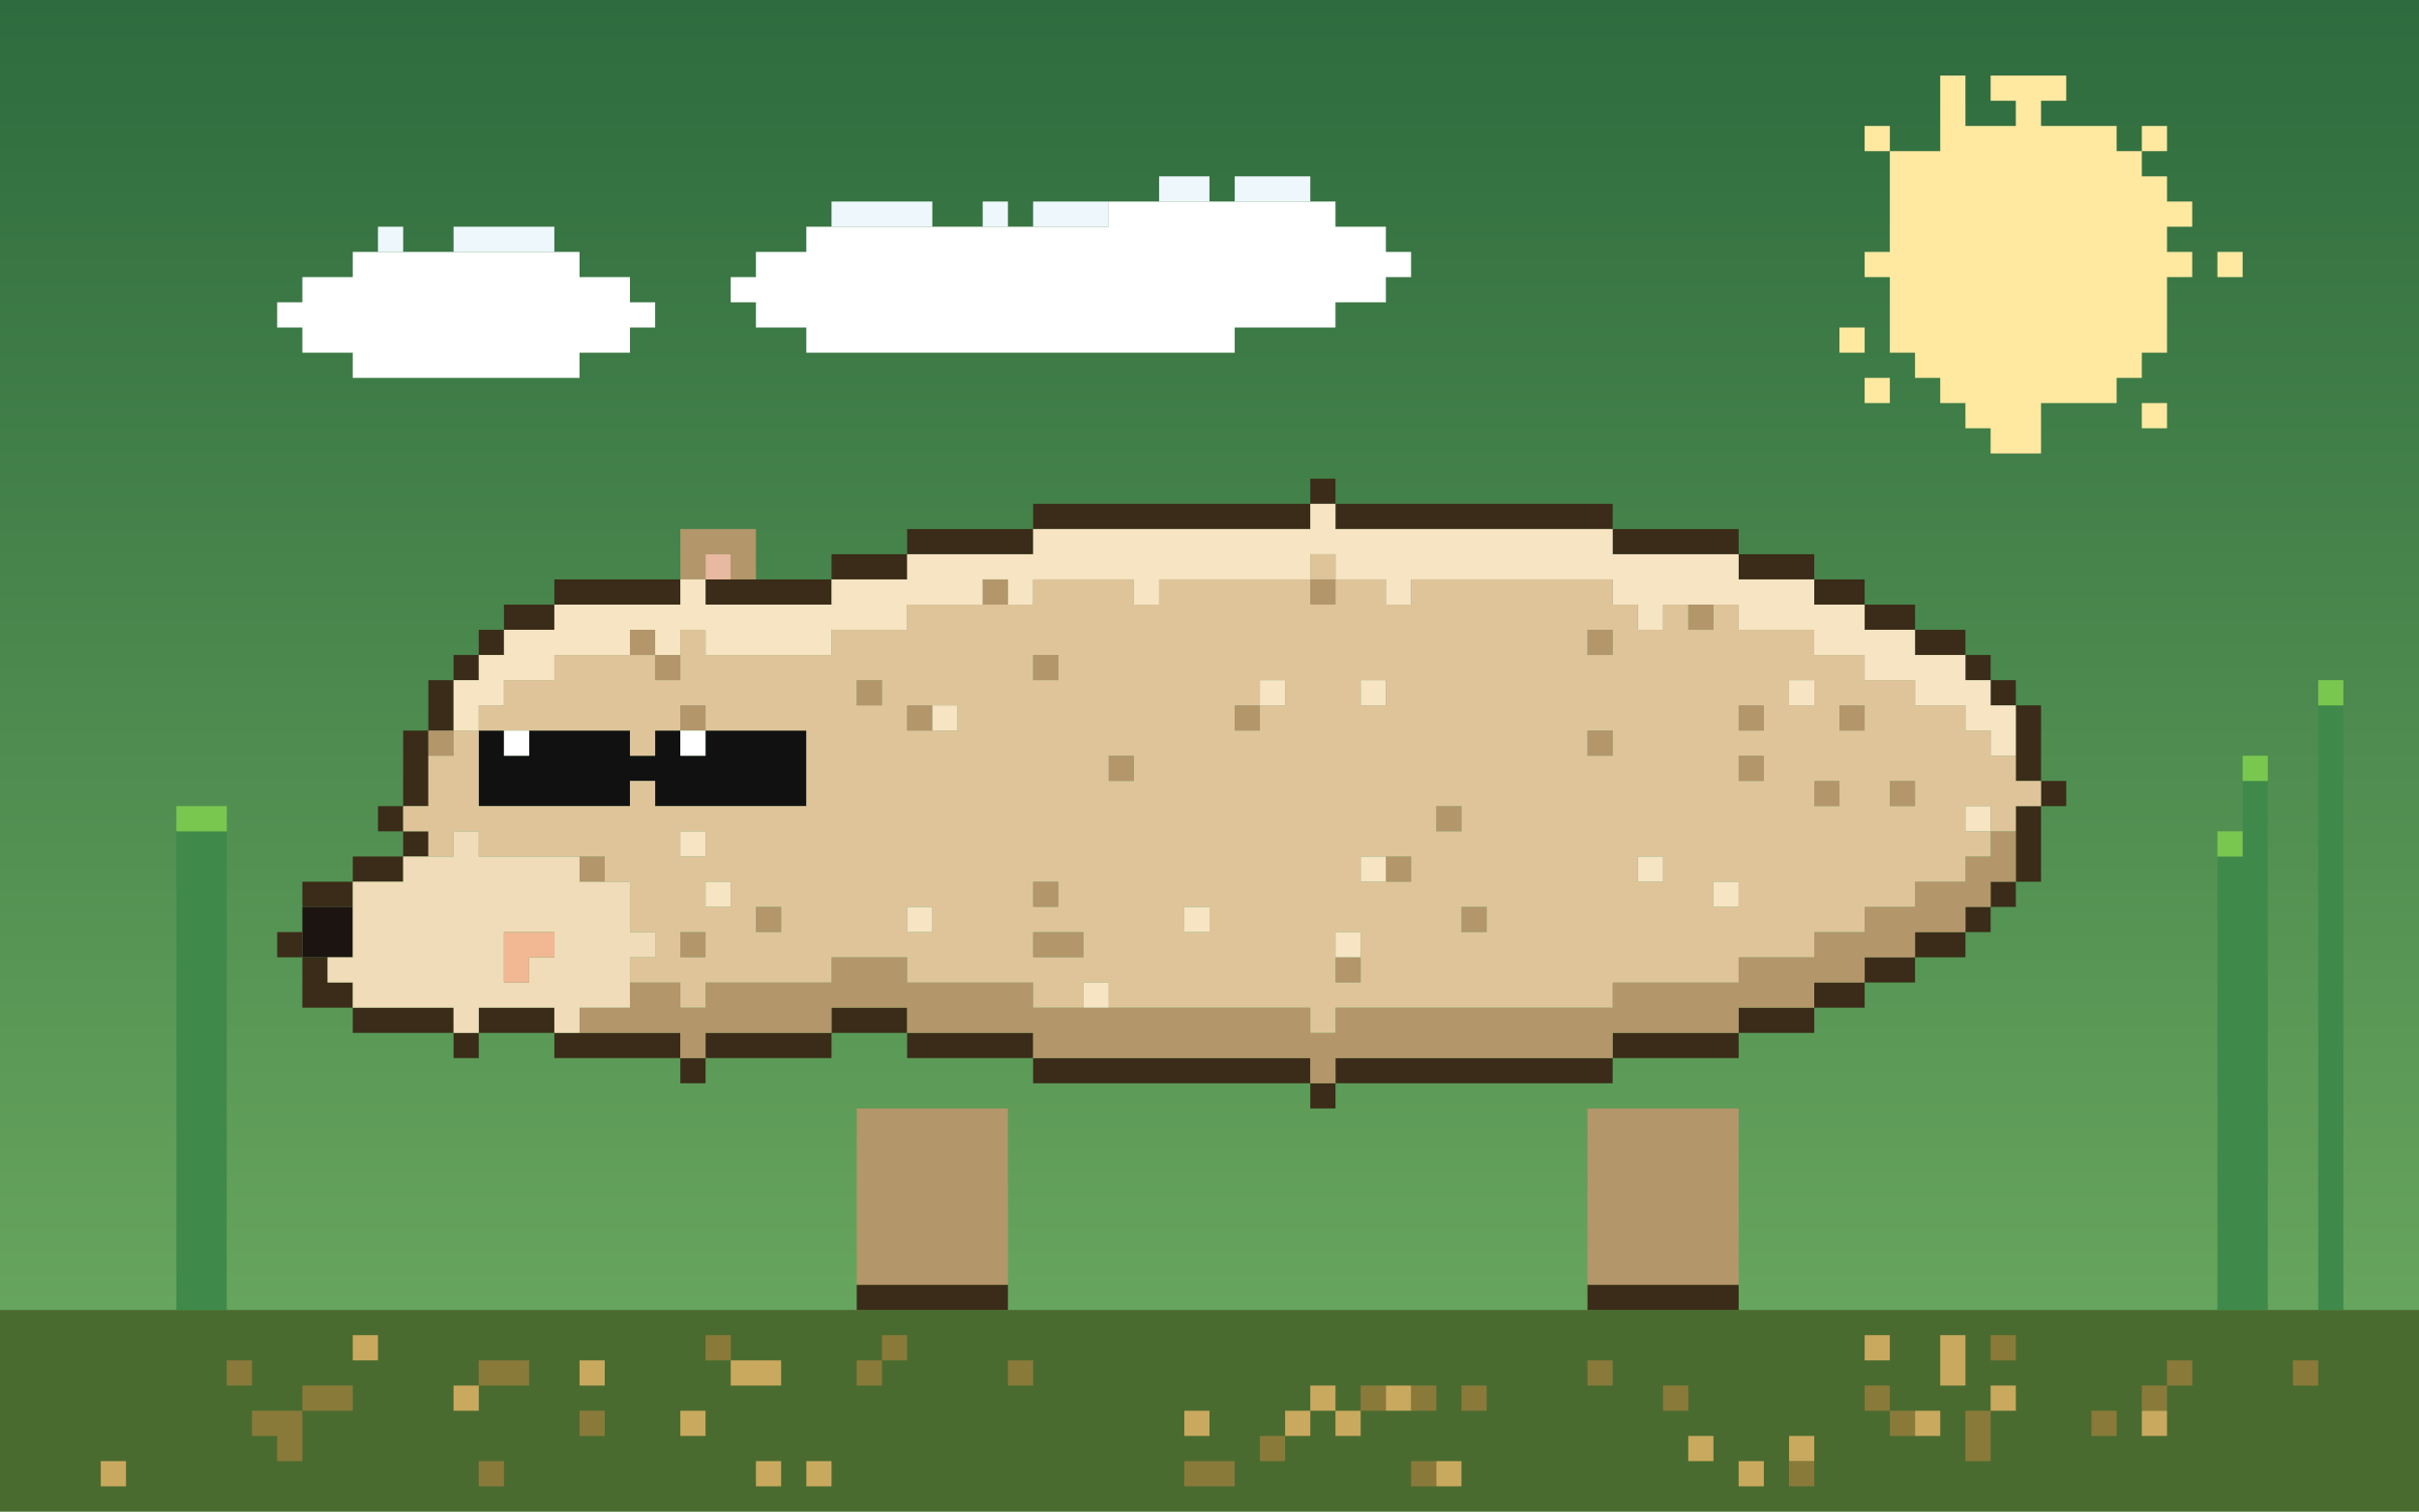
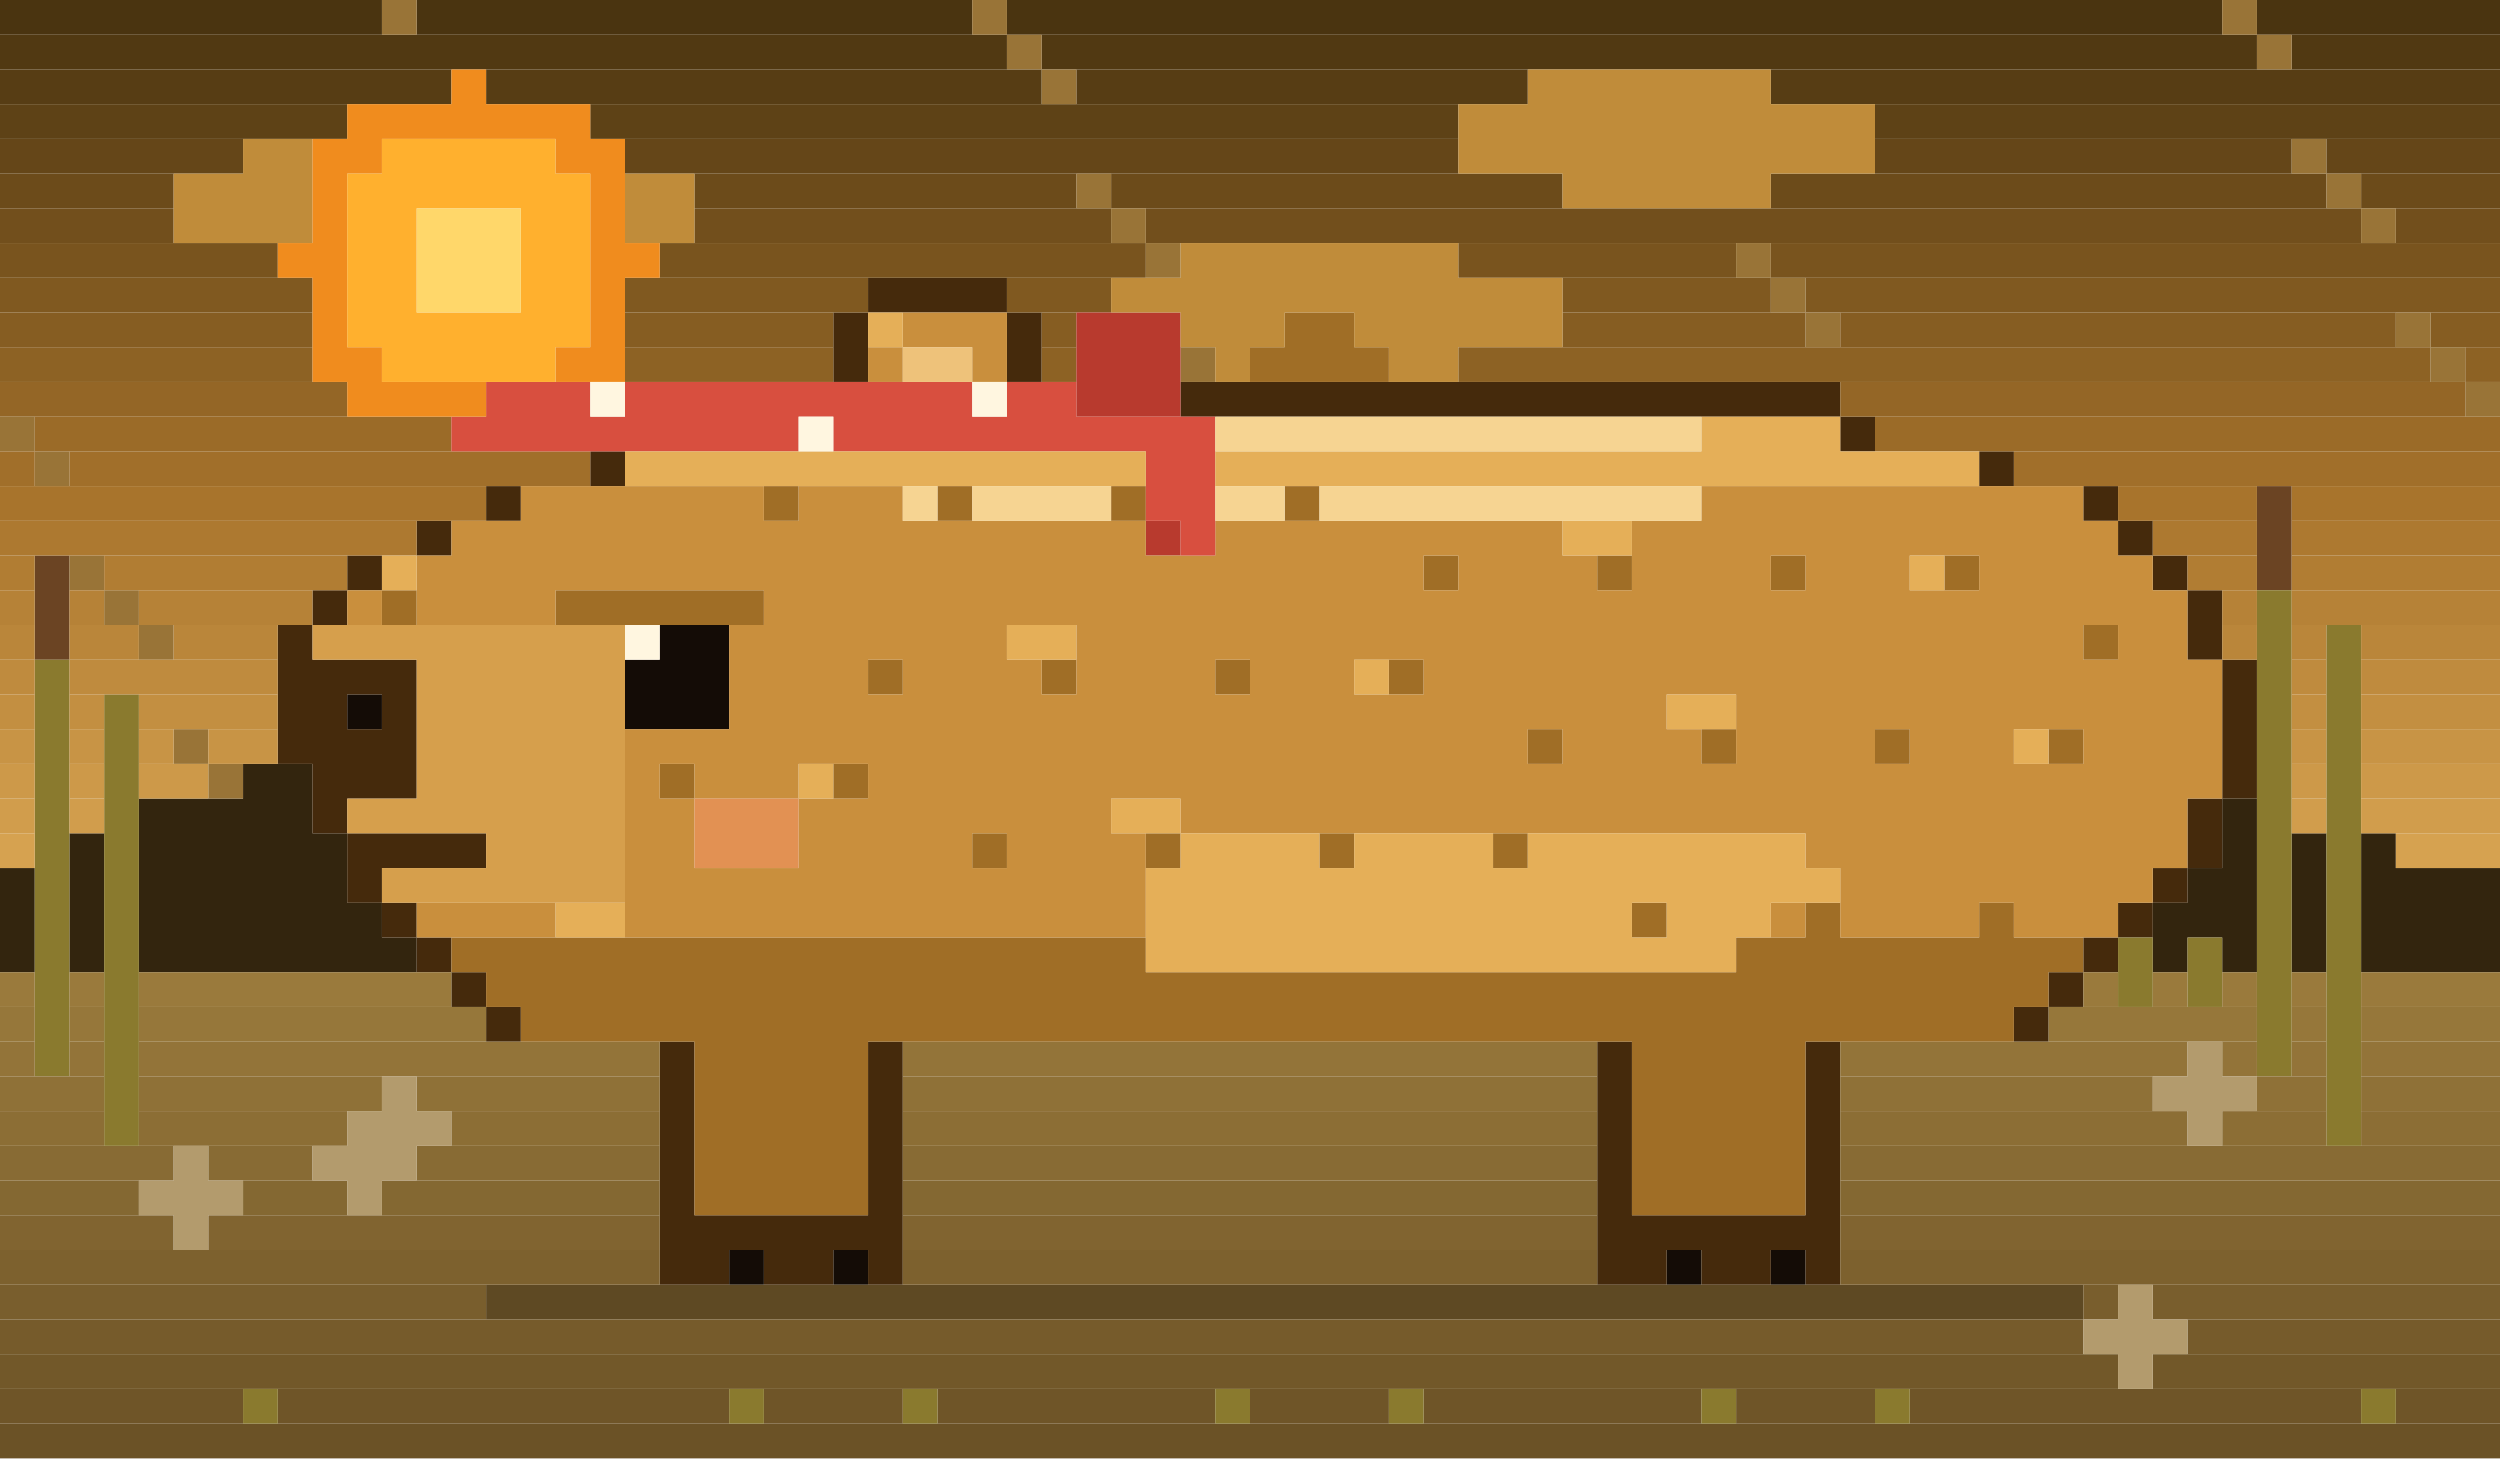
- <svg xmlns="http://www.w3.org/2000/svg" viewBox="0 0 480 300">
-   <defs>
-     <linearGradient id="g" x1="0" y1="0" x2="0" y2="1">
-       <stop offset="0" stop-color="#2e6b3e" />
-       <stop offset="1" stop-color="#6fae62" />
-     </linearGradient>
-   </defs>
-   <rect width="480" height="300" fill="url(#g)" />
-   <rect y="260" width="480" height="40" fill="#4a6b2f" />
-   <path fill="#111111" d="M95 145h5v5H95zM105 145h20v5H105zM130 145h5v5H130zM140 145h20v5H140zM95 150h65v5H95zM95 155h30v5H95zM130 155h30v5H130z" />
-   <path fill="#1c1410" d="M60 180h10v5H60zM60 185h10v5H60z" />
-   <path fill="#3a2c18" d="M260 95h5v5H260zM205 100h55v5H205zM265 100h55v5H265zM180 105h25v5H180zM320 105h25v5H320zM165 110h15v5H165zM345 110h15v5H345zM110 115h25v5H110zM140 115h25v5H140zM360 115h10v5H360zM100 120h10v5H100zM370 120h10v5H370zM95 125h5v5H95zM380 125h10v5H380zM90 130h5v5H90zM390 130h5v5H390zM85 135h5v5H85zM395 135h5v5H395zM85 140h5v5H85zM400 140h5v5H400zM80 145h5v5H80zM400 145h5v5H400zM80 150h5v5H80zM400 150h5v5H400zM80 155h5v5H80zM405 155h5v5H405zM75 160h5v5H75zM400 160h5v5H400zM80 165h5v5H80zM400 165h5v5H400zM70 170h10v5H70zM400 170h5v5H400zM60 175h10v5H60zM395 175h5v5H395zM390 180h5v5H390zM55 185h5v5H55zM380 185h10v5H380zM60 190h5v5H60zM370 190h10v5H370zM60 195h10v5H60zM360 195h10v5H360zM70 200h20v5H70zM95 200h15v5H95zM165 200h15v5H165zM345 200h15v5H345zM90 205h5v5H90zM110 205h25v5H110zM140 205h25v5H140zM180 205h25v5H180zM320 205h25v5H320zM135 210h5v5H135zM205 210h55v5H205zM265 210h55v5H265zM260 215h5v5H260zM170 255h30v5H170zM315 255h30v5H315z" />
-   <path fill="#3f8a4a" d="M460 140h5v5H460zM460 145h5v5H460zM460 150h5v5H460zM445 155h5v5H445zM460 155h5v5H460zM445 160h5v5H445zM460 160h5v5H460zM35 165h10v5H35zM445 165h5v5H445zM460 165h5v5H460zM35 170h10v5H35zM440 170h10v5H440zM460 170h5v5H460zM35 175h10v5H35zM440 175h10v5H440zM460 175h5v5H460zM35 180h10v5H35zM440 180h10v5H440zM460 180h5v5H460zM35 185h10v5H35zM440 185h10v5H440zM460 185h5v5H460zM35 190h10v5H35zM440 190h10v5H440zM460 190h5v5H460zM35 195h10v5H35zM440 195h10v5H440zM460 195h5v5H460zM35 200h10v5H35zM440 200h10v5H440zM460 200h5v5H460zM35 205h10v5H35zM440 205h10v5H440zM460 205h5v5H460zM35 210h10v5H35zM440 210h10v5H440zM460 210h5v5H460zM35 215h10v5H35zM440 215h10v5H440zM460 215h5v5H460zM35 220h10v5H35zM440 220h10v5H440zM460 220h5v5H460zM35 225h10v5H35zM440 225h10v5H440zM460 225h5v5H460zM35 230h10v5H35zM440 230h10v5H440zM460 230h5v5H460zM35 235h10v5H35zM440 235h10v5H440zM460 235h5v5H460zM35 240h10v5H35zM440 240h10v5H440zM460 240h5v5H460zM35 245h10v5H35zM440 245h10v5H440zM460 245h5v5H460zM35 250h10v5H35zM440 250h10v5H440zM460 250h5v5H460zM35 255h10v5H35zM440 255h10v5H440zM460 255h5v5H460z" />
-   <path fill="#7ac74f" d="M460 135h5v5H460zM445 150h5v5H445zM35 160h10v5H35zM440 165h5v5H440z" />
-   <path fill="#8a7a3a" d="M140 265h5v5H140zM175 265h5v5H175zM395 265h5v5H395zM45 270h5v5H45zM95 270h10v5H95zM170 270h5v5H170zM200 270h5v5H200zM315 270h5v5H315zM430 270h5v5H430zM455 270h5v5H455zM60 275h10v5H60zM270 275h5v5H270zM280 275h5v5H280zM290 275h5v5H290zM330 275h5v5H330zM370 275h5v5H370zM425 275h5v5H425zM50 280h10v5H50zM115 280h5v5H115zM375 280h5v5H375zM390 280h5v5H390zM415 280h5v5H415zM55 285h5v5H55zM250 285h5v5H250zM390 285h5v5H390zM95 290h5v5H95zM235 290h10v5H235zM280 290h5v5H280zM355 290h5v5H355z" />
-   <path fill="#b3966a" d="M135 105h15v5H135zM135 110h5v5H135zM145 110h5v5H145zM195 115h5v5H195zM260 115h5v5H260zM335 120h5v5H335zM125 125h5v5H125zM315 125h5v5H315zM130 130h5v5H130zM205 130h5v5H205zM170 135h5v5H170zM135 140h5v5H135zM180 140h5v5H180zM245 140h5v5H245zM345 140h5v5H345zM365 140h5v5H365zM85 145h5v5H85zM315 145h5v5H315zM220 150h5v5H220zM345 150h5v5H345zM360 155h5v5H360zM375 155h5v5H375zM285 160h5v5H285zM395 165h5v5H395zM115 170h5v5H115zM275 170h5v5H275zM390 170h10v5H390zM205 175h5v5H205zM380 175h15v5H380zM150 180h5v5H150zM290 180h5v5H290zM370 180h20v5H370zM135 185h5v5H135zM205 185h10v5H205zM360 185h20v5H360zM165 190h15v5H165zM265 190h5v5H265zM345 190h25v5H345zM125 195h10v5H125zM140 195h65v5H140zM320 195h40v5H320zM115 200h50v5H115zM180 200h80v5H180zM265 200h80v5H265zM135 205h5v5H135zM205 205h115v5H205zM260 210h5v5H260zM170 220h30v5H170zM315 220h30v5H315zM170 225h30v5H170zM315 225h30v5H315zM170 230h30v5H170zM315 230h30v5H315zM170 235h30v5H170zM315 235h30v5H315zM170 240h30v5H170zM315 240h30v5H315zM170 245h30v5H170zM315 245h30v5H315zM170 250h30v5H170zM315 250h30v5H315z" />
-   <path fill="#c9a95e" d="M70 265h5v5H70zM370 265h5v5H370zM385 265h5v5H385zM115 270h5v5H115zM145 270h10v5H145zM385 270h5v5H385zM90 275h5v5H90zM260 275h5v5H260zM275 275h5v5H275zM395 275h5v5H395zM135 280h5v5H135zM235 280h5v5H235zM255 280h5v5H255zM265 280h5v5H265zM380 280h5v5H380zM425 280h5v5H425zM335 285h5v5H335zM355 285h5v5H355zM20 290h5v5H20zM150 290h5v5H150zM160 290h5v5H160zM285 290h5v5H285zM345 290h5v5H345z" />
-   <path fill="#dfc49a" d="M260 110h5v5H260zM205 115h20v5H205zM230 115h30v5H230zM265 115h10v5H265zM280 115h40v5H280zM180 120h145v5H180zM330 120h5v5H330zM340 120h5v5H340zM135 125h5v5H135zM165 125h150v5H165zM320 125h40v5H320zM110 130h20v5H110zM135 130h70v5H135zM210 130h160v5H210zM100 135h70v5H100zM175 135h75v5H175zM255 135h15v5H255zM275 135h80v5H275zM360 135h20v5H360zM95 140h40v5H95zM140 140h40v5H140zM190 140h55v5H190zM250 140h95v5H250zM350 140h15v5H350zM370 140h20v5H370zM90 145h5v5H90zM125 145h5v5H125zM160 145h155v5H160zM320 145h75v5H320zM85 150h10v5H85zM160 150h60v5H160zM225 150h120v5H225zM350 150h50v5H350zM85 155h10v5H85zM125 155h5v5H125zM160 155h200v5H160zM365 155h10v5H365zM380 155h25v5H380zM80 160h205v5H80zM290 160h100v5H290zM395 160h5v5H395zM85 165h5v5H85zM95 165h40v5H95zM140 165h255v5H140zM120 170h150v5H120zM280 170h45v5H280zM330 170h60v5H330zM125 175h15v5H125zM145 175h60v5H145zM210 175h130v5H210zM345 175h35v5H345zM125 180h25v5H125zM155 180h25v5H155zM185 180h50v5H185zM240 180h50v5H240zM295 180h75v5H295zM130 185h5v5H130zM140 185h65v5H140zM215 185h50v5H215zM270 185h90v5H270zM125 190h40v5H125zM180 190h85v5H180zM270 190h75v5H270zM135 195h5v5H135zM205 195h10v5H205zM220 195h100v5H220zM260 200h5v5H260z" />
-   <path fill="#e8b8a0" d="M140 110h5v5H140z" />
-   <path fill="#eef8fc" d="M230 35h10v5H230zM245 35h15v5H245zM165 40h20v5H165zM195 40h5v5H195zM205 40h15v5H205zM75 45h5v5H75zM90 45h20v5H90z" />
-   <path fill="#f0dcb8" d="M90 165h5v5H90zM80 170h35v5H80zM70 175h55v5H70zM70 180h55v5H70zM70 185h30v5H70zM110 185h20v5H110zM65 190h35v5H65zM105 190h20v5H105zM70 195h55v5H70zM90 200h5v5H90zM110 200h5v5H110z" />
-   <path fill="#f2b894" d="M100 185h10v5H100zM100 190h5v5H100z" />
-   <path fill="#f6e4c2" d="M260 100h5v5H260zM205 105h115v5H205zM180 110h80v5H180zM265 110h80v5H265zM135 115h5v5H135zM165 115h30v5H165zM200 115h5v5H200zM225 115h5v5H225zM275 115h5v5H275zM320 115h40v5H320zM110 120h70v5H110zM325 120h5v5H325zM345 120h25v5H345zM100 125h25v5H100zM130 125h5v5H130zM140 125h25v5H140zM360 125h20v5H360zM95 130h15v5H95zM370 130h20v5H370zM90 135h10v5H90zM250 135h5v5H250zM270 135h5v5H270zM355 135h5v5H355zM380 135h15v5H380zM90 140h5v5H90zM185 140h5v5H185zM390 140h10v5H390zM395 145h5v5H395zM390 160h5v5H390zM135 165h5v5H135zM270 170h5v5H270zM325 170h5v5H325zM140 175h5v5H140zM340 175h5v5H340zM180 180h5v5H180zM235 180h5v5H235zM265 185h5v5H265zM215 195h5v5H215z" />
-   <path fill="#ffe9a0" d="M385 15h5v5H385zM395 15h15v5H395zM385 20h5v5H385zM400 20h5v5H400zM370 25h5v5H370zM385 25h35v5H385zM425 25h5v5H425zM375 30h50v5H375zM375 35h55v5H375zM375 40h60v5H375zM375 45h55v5H375zM370 50h65v5H370zM440 50h5v5H440zM375 55h55v5H375zM375 60h55v5H375zM365 65h5v5H365zM375 65h55v5H375zM380 70h45v5H380zM370 75h5v5H370zM385 75h35v5H385zM390 80h15v5H390zM425 80h5v5H425zM395 85h10v5H395z" />
-   <path fill="#ffffff" d="M220 40h45v5H220zM160 45h115v5H160zM70 50h45v5H70zM150 50h130v5H150zM60 55h65v5H60zM145 55h130v5H145zM55 60h75v5H55zM150 60h115v5H150zM60 65h65v5H60zM160 65h85v5H160zM70 70h45v5H70zM100 145h5v5H100zM135 145h5v5H135z" />
+ <svg xmlns="http://www.w3.org/2000/svg" viewBox="0 0 432 252">
+   <path fill="#140c06" d="M114 108h12v6H114zM108 114h18v6H108zM60 120h6v6H60zM108 120h18v6H108zM126 216h6v6H126zM144 216h6v6H144zM288 216h6v6H288zM306 216h6v6H306z" />
+   <path fill="#33250e" d="M42 132h12v6H42zM24 138h30v6H24zM384 138h6v6H384zM12 144h6v6H12zM24 144h36v6H24zM384 144h6v6H384zM396 144h6v6H396zM408 144h6v6H408zM0 150h6v6H0zM12 150h6v6H12zM24 150h36v6H24zM378 150h12v6H378zM396 150h6v6H396zM408 150h24v6H408zM0 156h6v6H0zM12 156h6v6H12zM24 156h42v6H24zM372 156h18v6H372zM396 156h6v6H396zM408 156h24v6H408zM0 162h6v6H0zM12 162h6v6H12zM24 162h48v6H24zM372 162h6v6H372zM384 162h6v6H384zM396 162h6v6H396zM408 162h24v6H408z" />
+   <path fill="#452a0c" d="M150 48h24v6H150zM144 54h6v6H144zM174 54h6v6H174zM144 60h6v6H144zM174 60h6v6H174zM204 66h114v6H204zM318 72h6v6H318zM102 78h6v6H102zM342 78h6v6H342zM84 84h6v6H84zM360 84h6v6H360zM72 90h6v6H72zM366 90h6v6H366zM60 96h6v6H60zM372 96h6v6H372zM54 102h6v6H54zM378 102h6v6H378zM48 108h6v6H48zM378 108h6v6H378zM48 114h24v6H48zM384 114h6v6H384zM48 120h12v6H48zM66 120h6v6H66zM384 120h6v6H384zM48 126h24v6H48zM384 126h6v6H384zM54 132h18v6H54zM384 132h6v6H384zM54 138h6v6H54zM378 138h6v6H378zM60 144h24v6H60zM378 144h6v6H378zM60 150h6v6H60zM372 150h6v6H372zM66 156h6v6H66zM366 156h6v6H366zM72 162h6v6H72zM360 162h6v6H360zM78 168h6v6H78zM354 168h6v6H354zM84 174h6v6H84zM348 174h6v6H348zM114 180h6v6H114zM150 180h6v6H150zM276 180h6v6H276zM312 180h6v6H312zM114 186h6v6H114zM150 186h6v6H150zM276 186h6v6H276zM312 186h6v6H312zM114 192h6v6H114zM150 192h6v6H150zM276 192h6v6H276zM312 192h6v6H312zM114 198h6v6H114zM150 198h6v6H150zM276 198h6v6H276zM312 198h6v6H312zM114 204h6v6H114zM150 204h6v6H150zM276 204h6v6H276zM312 204h6v6H312zM114 210h42v6H114zM276 210h42v6H276zM114 216h12v6H114zM132 216h12v6H132zM150 216h6v6H150zM276 216h12v6H276zM294 216h12v6H294zM312 216h6v6H312z" />
+   <path fill="#4a3410" d="M0 0h66v6H0zM72 0h96v6H72zM174 0h210v6H174zM390 0h42v6H390z" />
+   <path fill="#513912" d="M0 6h174v6H0zM180 6h210v6H180zM396 6h36v6H396z" />
+   <path fill="#573d14" d="M0 12h78v6H0zM84 12h96v6H84zM186 12h78v6H186zM306 12h126v6H306z" />
+   <path fill="#5e4216" d="M0 18h60v6H0zM102 18h150v6H102zM324 18h108v6H324z" />
+   <path fill="#5e4923" d="M84 222h276v6H84z" />
+   <path fill="#654618" d="M0 24h42v6H0zM108 24h144v6H108zM324 24h72v6H324zM402 24h30v6H402z" />
+   <path fill="#6b4423" d="M390 84h6v6H390zM390 90h6v6H390zM6 96h6v6H6zM390 96h6v6H390zM6 102h6v6H6zM6 108h6v6H6z" />
+   <path fill="#6b5226" d="M0 246h432v6H0z" />
+   <path fill="#6c4b1a" d="M0 30h30v6H0zM120 30h66v6H120zM192 30h78v6H192zM306 30h96v6H306zM408 30h24v6H408z" />
+   <path fill="#6f5528" d="M0 240h42v6H0zM48 240h78v6H48zM132 240h24v6H132zM162 240h48v6H162zM216 240h24v6H216zM246 240h48v6H246zM300 240h24v6H300zM330 240h78v6H330zM414 240h18v6H414z" />
+   <path fill="#724f1c" d="M0 36h30v6H0zM120 36h72v6H120zM198 36h210v6H198zM414 36h18v6H414z" />
+   <path fill="#725829" d="M0 234h366v6H0zM372 234h60v6H372z" />
+   <path fill="#765b2b" d="M0 228h360v6H0zM378 228h54v6H378z" />
+   <path fill="#79541e" d="M0 42h48v6H0zM114 42h84v6H114zM252 42h48v6H252zM306 42h126v6H306z" />
+   <path fill="#795e2d" d="M0 222h84v6H0zM360 222h6v6H360zM372 222h60v6H372z" />
+   <path fill="#7d612e" d="M0 216h114v6H0zM156 216h120v6H156zM318 216h114v6H318z" />
+   <path fill="#805920" d="M0 48h54v6H0zM108 48h42v6H108zM174 48h18v6H174zM270 48h36v6H270zM312 48h120v6H312z" />
+   <path fill="#816430" d="M0 210h30v6H0zM36 210h78v6H36zM156 210h120v6H156zM318 210h114v6H318z" />
+   <path fill="#846832" d="M0 204h24v6H0zM42 204h18v6H42zM66 204h48v6H66zM156 204h120v6H156zM318 204h114v6H318z" />
+   <path fill="#865d22" d="M0 54h54v6H0zM108 54h36v6H108zM180 54h6v6H180zM270 54h42v6H270zM318 54h96v6H318zM420 54h12v6H420z" />
+   <path fill="#886b34" d="M0 198h30v6H0zM36 198h18v6H36zM72 198h42v6H72zM156 198h120v6H156zM318 198h114v6H318z" />
+   <path fill="#8a7a2e" d="M390 102h6v6H390zM390 108h6v6H390zM402 108h6v6H402zM6 114h6v6H6zM390 114h6v6H390zM402 114h6v6H402zM6 120h6v6H6zM18 120h6v6H18zM390 120h6v6H390zM402 120h6v6H402zM6 126h6v6H6zM18 126h6v6H18zM390 126h6v6H390zM402 126h6v6H402zM6 132h6v6H6zM18 132h6v6H18zM390 132h6v6H390zM402 132h6v6H402zM6 138h6v6H6zM18 138h6v6H18zM390 138h6v6H390zM402 138h6v6H402zM6 144h6v6H6zM18 144h6v6H18zM390 144h6v6H390zM402 144h6v6H402zM6 150h6v6H6zM18 150h6v6H18zM390 150h6v6H390zM402 150h6v6H402zM6 156h6v6H6zM18 156h6v6H18zM390 156h6v6H390zM402 156h6v6H402zM6 162h6v6H6zM18 162h6v6H18zM366 162h6v6H366zM378 162h6v6H378zM390 162h6v6H390zM402 162h6v6H402zM6 168h6v6H6zM18 168h6v6H18zM366 168h6v6H366zM378 168h6v6H378zM390 168h6v6H390zM402 168h6v6H402zM6 174h6v6H6zM18 174h6v6H18zM390 174h6v6H390zM402 174h6v6H402zM6 180h6v6H6zM18 180h6v6H18zM390 180h6v6H390zM402 180h6v6H402zM18 186h6v6H18zM402 186h6v6H402zM18 192h6v6H18zM402 192h6v6H402zM42 240h6v6H42zM126 240h6v6H126zM156 240h6v6H156zM210 240h6v6H210zM240 240h6v6H240zM294 240h6v6H294zM324 240h6v6H324zM408 240h6v6H408z" />
+   <path fill="#8c6e35" d="M0 192h18v6H0zM24 192h36v6H24zM78 192h36v6H78zM156 192h120v6H156zM318 192h60v6H318zM384 192h18v6H384zM408 192h24v6H408z" />
+   <path fill="#8d6224" d="M0 60h54v6H0zM108 60h36v6H108zM180 60h6v6H180zM252 60h168v6H252zM426 60h6v6H426z" />
+   <path fill="#8f7137" d="M0 186h18v6H0zM24 186h42v6H24zM72 186h42v6H72zM156 186h120v6H156zM318 186h54v6H318zM390 186h12v6H390zM408 186h24v6H408z" />
+   <path fill="#937439" d="M0 180h6v6H0zM12 180h6v6H12zM24 180h90v6H24zM156 180h120v6H156zM318 180h60v6H318zM384 180h6v6H384zM396 180h6v6H396zM408 180h24v6H408z" />
+   <path fill="#946626" d="M0 66h60v6H0zM318 66h108v6H318z" />
+   <path fill="#96773a" d="M0 174h6v6H0zM12 174h6v6H12zM24 174h60v6H24zM354 174h36v6H354zM396 174h6v6H396zM408 174h24v6H408z" />
+   <path fill="#997437" d="M66 0h6v6H66zM168 0h6v6H168zM384 0h6v6H384zM174 6h6v6H174zM390 6h6v6H390zM180 12h6v6H180zM396 24h6v6H396zM186 30h6v6H186zM402 30h6v6H402zM192 36h6v6H192zM408 36h6v6H408zM198 42h6v6H198zM300 42h6v6H300zM306 48h6v6H306zM312 54h6v6H312zM414 54h6v6H414zM204 60h6v6H204zM420 60h6v6H420zM426 66h6v6H426zM0 72h6v6H0zM6 78h6v6H6zM12 96h6v6H12zM18 102h6v6H18zM24 108h6v6H24zM30 126h6v6H30zM36 132h6v6H36z" />
+   <path fill="#9a7a3c" d="M0 168h6v6H0zM12 168h6v6H12zM24 168h54v6H24zM360 168h6v6H360zM372 168h6v6H372zM384 168h6v6H384zM396 168h6v6H396zM408 168h24v6H408z" />
+   <path fill="#9b6b28" d="M6 72h72v6H6zM324 72h108v6H324z" />
+   <path fill="#a06e26" d="M222 54h12v6H222zM216 60h24v6H216zM132 84h6v6H132zM162 84h6v6H162zM192 84h6v6H192zM222 84h6v6H222zM246 96h6v6H246zM276 96h6v6H276zM306 96h6v6H306zM336 96h6v6H336zM66 102h6v6H66zM96 102h36v6H96zM360 108h6v6H360zM150 114h6v6H150zM180 114h6v6H180zM210 114h6v6H210zM240 114h6v6H240zM264 126h6v6H264zM294 126h6v6H294zM324 126h6v6H324zM354 126h6v6H354zM114 132h6v6H114zM144 132h6v6H144zM168 144h6v6H168zM198 144h6v6H198zM228 144h6v6H228zM258 144h6v6H258zM282 156h6v6H282zM312 156h6v6H312zM342 156h6v6H342zM78 162h120v6H78zM300 162h60v6H300zM84 168h270v6H84zM90 174h258v6H90zM120 180h30v6H120zM282 180h30v6H282zM120 186h30v6H120zM282 186h30v6H282zM120 192h30v6H120zM282 192h30v6H282zM120 198h30v6H120zM282 198h30v6H282zM120 204h30v6H120zM282 204h30v6H282z" />
+   <path fill="#a16f2a" d="M0 78h6v6H0zM12 78h90v6H12zM348 78h84v6H348z" />
+   <path fill="#a8742c" d="M0 84h84v6H0zM366 84h24v6H366zM396 84h36v6H396z" />
+   <path fill="#ad7930" d="M0 90h72v6H0zM372 90h18v6H372zM396 90h36v6H396z" />
+   <path fill="#b17d33" d="M0 96h6v6H0zM18 96h42v6H18zM378 96h12v6H378zM396 96h36v6H396z" />
+   <path fill="#b39b6d" d="M378 180h6v6H378zM66 186h6v6H66zM372 186h18v6H372zM60 192h18v6H60zM378 192h6v6H378zM30 198h6v6H30zM54 198h18v6H54zM24 204h18v6H24zM60 204h6v6H60zM30 210h6v6H30zM366 222h6v6H366zM360 228h18v6H360zM366 234h6v6H366z" />
+   <path fill="#b68237" d="M0 102h6v6H0zM12 102h6v6H12zM24 102h30v6H24zM384 102h6v6H384zM396 102h36v6H396z" />
+   <path fill="#b83a2e" d="M186 54h18v6H186zM186 60h18v6H186zM186 66h18v6H186zM198 90h6v6H198z" />
+   <path fill="#ba863a" d="M0 108h6v6H0zM12 108h12v6H12zM30 108h18v6H30zM384 108h6v6H384zM396 108h6v6H396zM408 108h24v6H408z" />
+   <path fill="#bf8b3e" d="M0 114h6v6H0zM12 114h36v6H12zM396 114h6v6H396zM408 114h24v6H408z" />
+   <path fill="#c08c3a" d="M264 12h42v6H264zM252 18h72v6H252zM42 24h12v6H42zM252 24h72v6H252zM30 30h24v6H30zM108 30h12v6H108zM270 30h36v6H270zM30 36h24v6H30zM108 36h12v6H108zM204 42h48v6H204zM192 48h78v6H192zM204 54h18v6H204zM234 54h36v6H234zM210 60h6v6H210zM240 60h12v6H240z" />
+   <path fill="#c38f41" d="M0 120h6v6H0zM12 120h6v6H12zM24 120h24v6H24zM396 120h6v6H396zM408 120h24v6H408z" />
+   <path fill="#c89445" d="M0 126h6v6H0zM12 126h6v6H12zM24 126h6v6H24zM36 126h12v6H36zM396 126h6v6H396zM408 126h24v6H408z" />
+   <path fill="#c98f3d" d="M156 54h18v6H156zM150 60h6v6H150zM168 60h6v6H168zM90 84h42v6H90zM138 84h18v6H138zM294 84h66v6H294zM78 90h120v6H78zM210 90h60v6H210zM282 90h84v6H282zM72 96h174v6H72zM252 96h24v6H252zM282 96h24v6H282zM312 96h18v6H312zM342 96h30v6H342zM60 102h6v6H60zM72 102h24v6H72zM132 102h246v6H132zM126 108h48v6H126zM186 108h174v6H186zM366 108h12v6H366zM126 114h24v6H126zM156 114h24v6H156zM186 114h24v6H186zM216 114h18v6H216zM246 114h138v6H246zM126 120h162v6H126zM300 120h84v6H300zM108 126h156v6H108zM270 126h24v6H270zM300 126h24v6H300zM330 126h18v6H330zM360 126h24v6H360zM108 132h6v6H108zM120 132h18v6H120zM150 132h234v6H150zM108 138h12v6H108zM138 138h54v6H138zM204 138h174v6H204zM108 144h12v6H108zM138 144h30v6H138zM174 144h24v6H174zM312 144h66v6H312zM108 150h90v6H108zM318 150h54v6H318zM72 156h24v6H72zM108 156h90v6H108zM306 156h6v6H306zM318 156h24v6H318zM348 156h18v6H348z" />
+   <path fill="#cd9949" d="M0 132h6v6H0zM12 132h6v6H12zM24 132h12v6H24zM396 132h6v6H396zM408 132h24v6H408z" />
+   <path fill="#d19d4c" d="M0 138h6v6H0zM12 138h6v6H12zM396 138h6v6H396zM408 138h24v6H408z" />
+   <path fill="#d69f4c" d="M54 108h54v6H54zM72 114h36v6H72zM72 120h36v6H72zM72 126h36v6H72zM72 132h36v6H72zM60 138h48v6H60zM84 144h24v6H84zM66 150h42v6H66z" />
+   <path fill="#d6a250" d="M0 144h6v6H0zM414 144h18v6H414z" />
+   <path fill="#d84f3f" d="M84 66h18v6H84zM108 66h60v6H108zM174 66h12v6H174zM78 72h60v6H78zM144 72h66v6H144zM198 78h12v6H198zM198 84h12v6H198zM204 90h6v6H204z" />
+   <path fill="#e29153" d="M120 138h18v6H120zM120 144h18v6H120z" />
+   <path fill="#e5af58" d="M150 54h6v6H150zM294 72h24v6H294zM108 78h90v6H108zM210 78h132v6H210zM270 90h12v6H270zM66 96h6v6H66zM330 96h6v6H330zM174 108h12v6H174zM234 114h6v6H234zM288 120h12v6H288zM348 126h6v6H348zM138 132h6v6H138zM192 138h12v6H192zM204 144h24v6H204zM234 144h24v6H234zM264 144h48v6H264zM198 150h120v6H198zM96 156h12v6H96zM198 156h84v6H198zM288 156h18v6H288zM198 162h102v6H198z" />
+   <path fill="#eec27a" d="M156 60h12v6H156z" />
+   <path fill="#f08c1e" d="M78 12h6v6H78zM60 18h42v6H60zM54 24h12v6H54zM96 24h12v6H96zM54 30h6v6H54zM102 30h6v6H102zM54 36h6v6H54zM102 36h6v6H102zM48 42h12v6H48zM102 42h12v6H102zM54 48h6v6H54zM102 48h6v6H102zM54 54h6v6H54zM102 54h6v6H102zM54 60h12v6H54zM96 60h12v6H96zM60 66h24v6H60z" />
+   <path fill="#f6d492" d="M210 72h84v6H210zM156 84h6v6H156zM168 84h24v6H168zM210 84h12v6H210zM228 84h66v6H228z" />
+   <path fill="#ffb02e" d="M66 24h30v6H66zM60 30h42v6H60zM60 36h12v6H60zM90 36h12v6H90zM60 42h12v6H60zM90 42h12v6H90zM60 48h12v6H60zM90 48h12v6H90zM60 54h42v6H60zM66 60h30v6H66z" />
+   <path fill="#ffd76a" d="M72 36h18v6H72zM72 42h18v6H72zM72 48h18v6H72z" />
+   <path fill="#fff6e0" d="M102 66h6v6H102zM168 66h6v6H168zM138 72h6v6H138zM108 108h6v6H108z" />
</svg>
